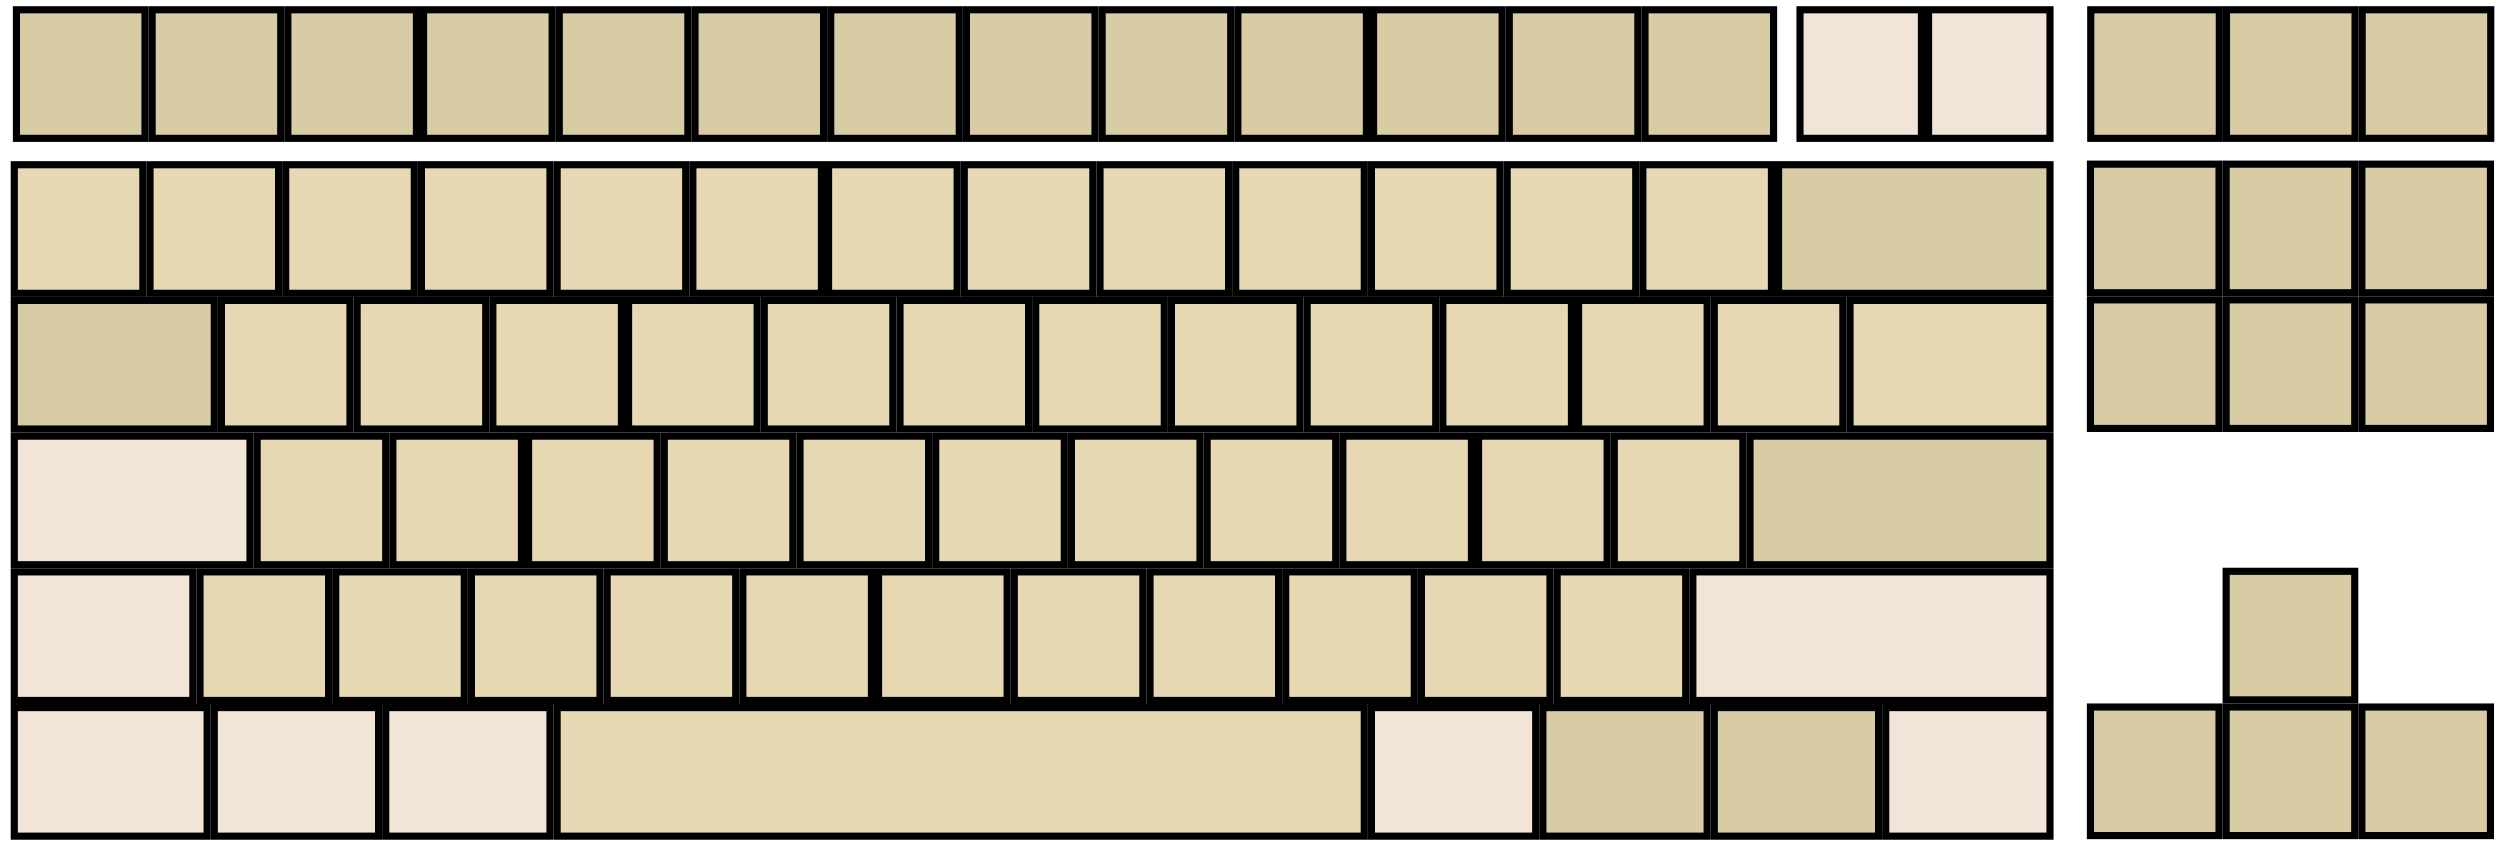
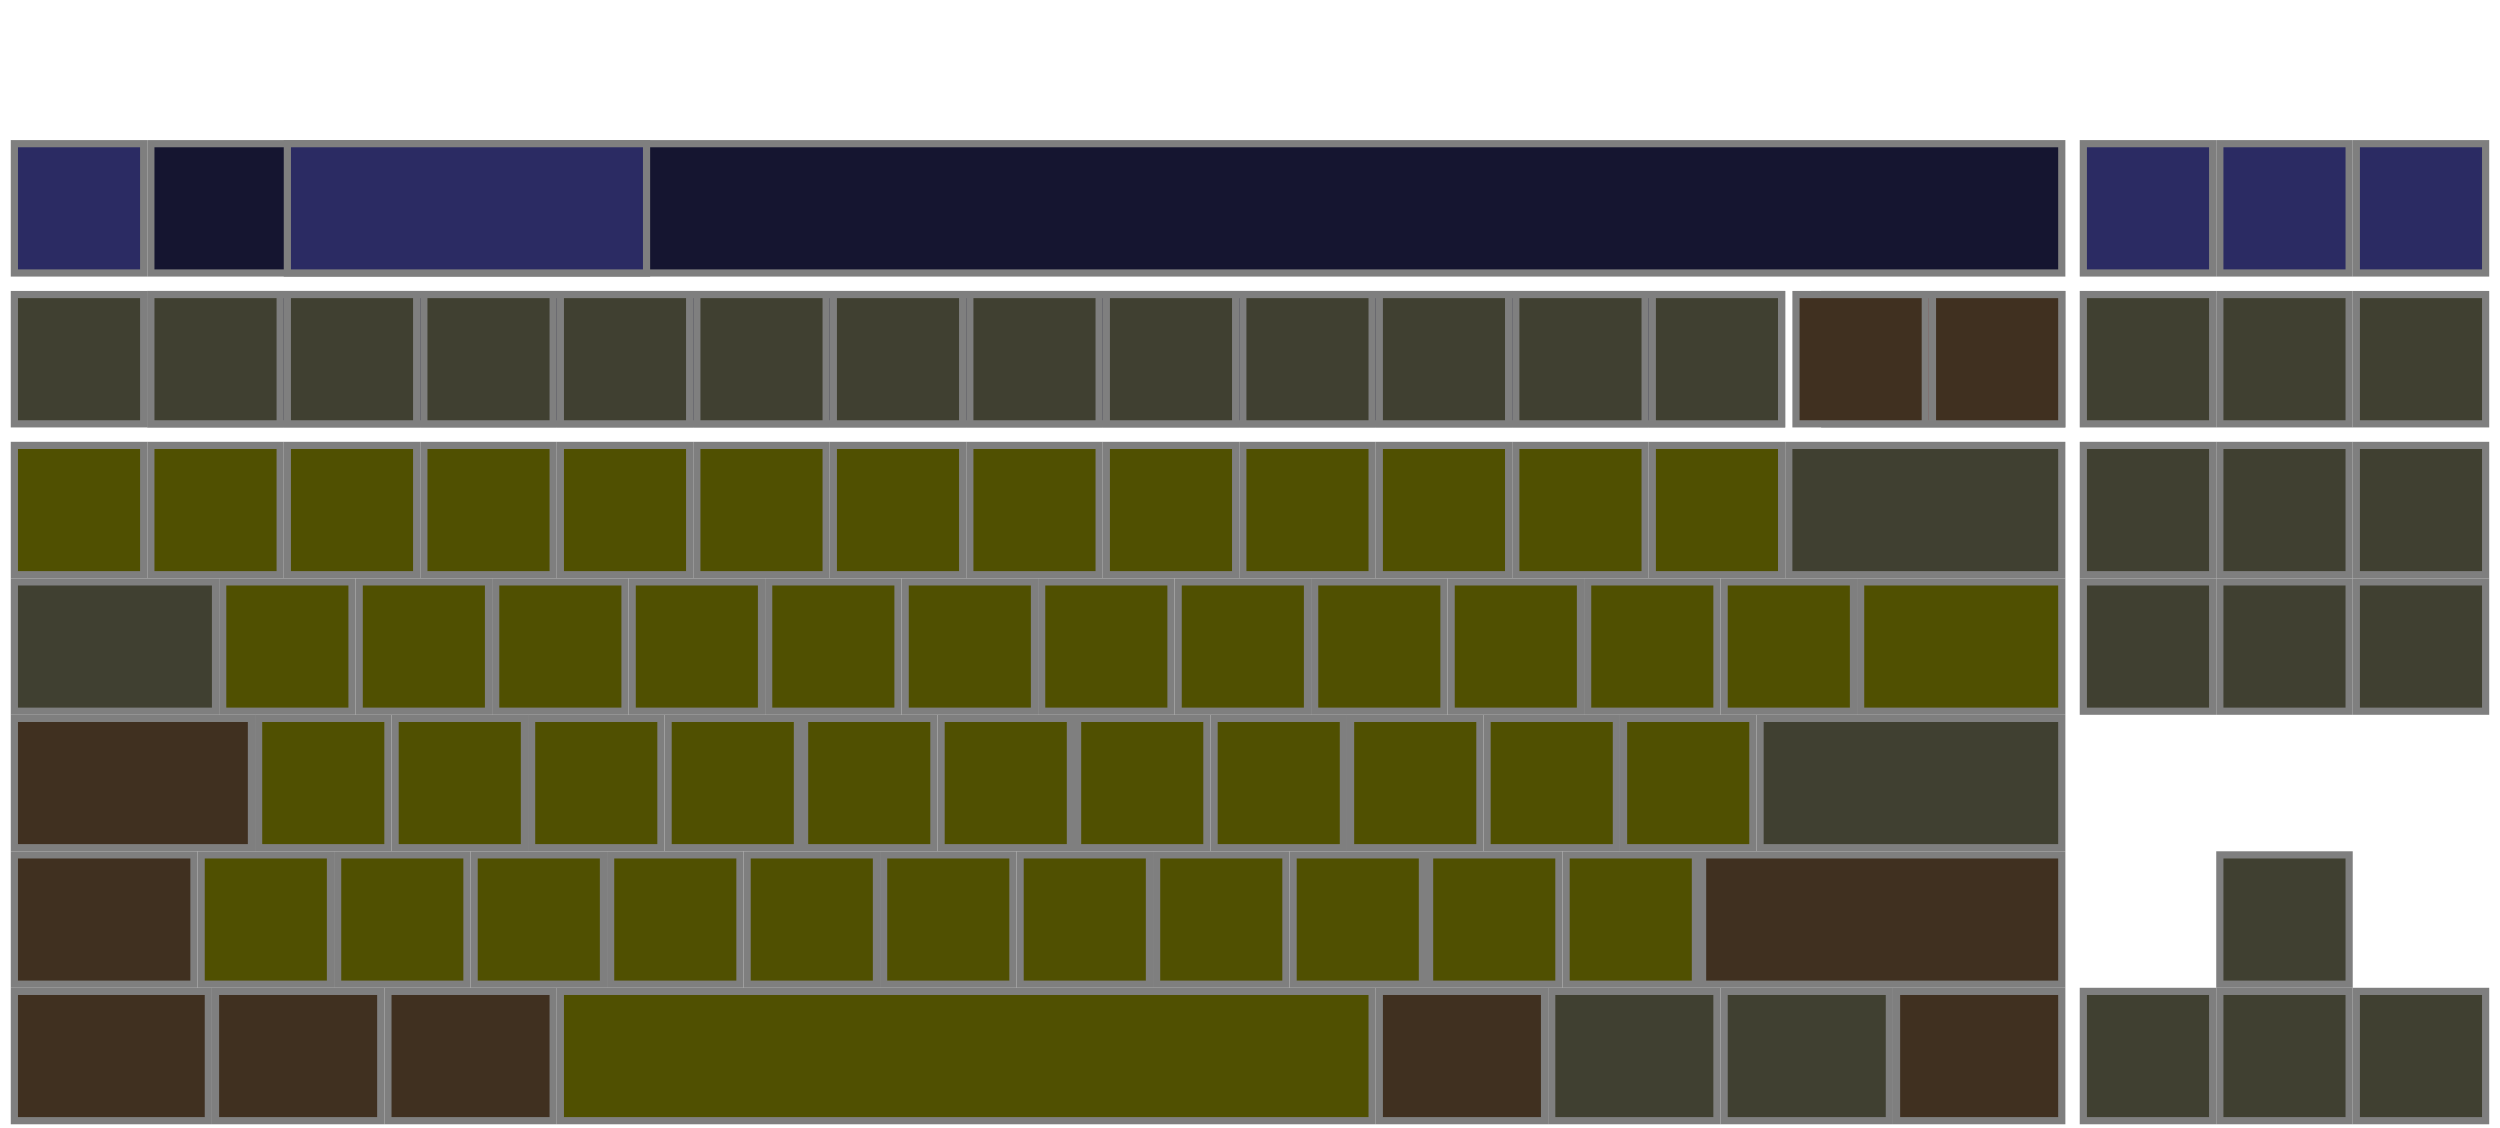
- <svg xmlns="http://www.w3.org/2000/svg" height="118.0" width="350.0" version="1.0" id="full-alpha">
-   <rect style="fill:#f2e5d8;stroke:#000000" height="18" width="23" y="99.063" x="192" id="RALT" />
-   <rect style="fill:#e5d8b2;stroke:#000000" height="18" width="18" y="80.063" x="47" id="AB01" />
-   <rect style="fill:#e5d8b2;stroke:#000000" height="18" width="18" y="23.063" x="40" id="AE02" />
-   <rect style="fill:#e5d8b2;stroke:#000000" height="18" width="18" y="23.063" x="59" id="AE03" />
-   <rect style="fill:#e5d8b2;stroke:#000000" height="18" width="18" y="42.063" x="183" id="AD09" />
-   <rect style="fill:#e5d8b2;stroke:#000000" height="18" width="18" y="23.063" x="21" id="AE01" />
-   <rect style="fill:#e5d8b2;stroke:#000000" height="18" width="18" y="23.063" x="116" id="AE06" />
-   <rect style="fill:#e5d8b2;stroke:#000000" height="18" width="18" y="23.063" x="135" id="AE07" />
-   <rect style="fill:#e5d8b2;stroke:#000000" height="18" width="18" y="23.063" x="78" id="AE04" />
-   <rect style="fill:#e5d8b2;stroke:#000000" height="18" width="18" y="23.063" x="97" id="AE05" />
-   <rect style="fill:#e5d8b2;stroke:#000000" height="18" width="18" y="42.063" x="69" id="AD03" />
-   <rect style="fill:#e5d8b2;stroke:#000000" height="18" width="18" y="42.063" x="50" id="AD02" />
-   <rect style="fill:#e5d8b2;stroke:#000000" height="18" width="18" y="42.063" x="31" id="AD01" />
-   <rect style="fill:#e5d8b2;stroke:#000000" height="18" width="18" y="23.063" x="173" id="AE09" />
-   <rect style="fill:#e5d8b2;stroke:#000000" height="18" width="18" y="42.063" x="145" id="AD07" />
-   <rect style="fill:#e5d8b2;stroke:#000000" height="18" width="18" y="42.063" x="126" id="AD06" />
-   <rect style="fill:#e5d8b2;stroke:#000000" height="18" width="18" y="42.063" x="107" id="AD05" />
-   <rect style="fill:#e5d8b2;stroke:#000000" height="18" width="18" y="42.063" x="88" id="AD04" />
-   <rect style="fill:#e5d8b2;stroke:#000000" height="18" width="18" y="80.063" x="218" id="AB10" />
-   <rect style="fill:#e5d8b2;stroke:#000000" height="18" width="18" y="61.063" x="226" id="AC11" />
-   <rect style="fill:#e5d8b2;stroke:#000000" height="18" width="18" y="61.063" x="207" id="AC10" />
-   <rect style="fill:#f2e5d8;stroke:#000000" height="18" width="23" y="99.063" x="264" id="RCTL" />
-   <rect style="fill:#f2e5d8;stroke:#000000" height="18" width="27" y="99.063" x="2" id="LCTL" />
-   <rect style="fill:#d8cca5;stroke:#000000" height="18" width="28" y="42.063" x="2" id="TAB" />
-   <rect style="fill:#f2e5d8;stroke:#000000" height="18" width="23" y="99.063" x="54" id="LALT" />
-   <rect style="fill:#e5d8b2;stroke:#000000" height="18" width="18" y="23.063" x="2" id="TLDE" />
-   <rect style="fill:#e5d8b2;stroke:#000000" height="18" width="18" y="80.063" x="28" id="LSGT" />
-   <rect style="fill:#f2e5d8;stroke:#000000" height="18" width="25" y="80.063" x="2" id="LFSH" />
-   <rect style="fill:#d8cca5;stroke:#000000" height="18" width="38" y="23.063" x="249" id="BKSP" />
-   <rect style="fill:#f2e5d8;stroke:#000000" height="18" width="33" y="61.063" x="2" id="CAPS" />
-   <rect style="fill:#e5d8b2;stroke:#000000" height="18" width="28" y="42.063" x="259" id="BKSL" />
-   <rect style="fill:#d8cca5;stroke:#000000" height="18" width="42" y="61.063" x="245" id="RTRN" />
-   <rect style="fill:#d8cca5;stroke:#000000" height="18" width="23" y="99.063" x="240" id="MENU" />
-   <rect style="fill:#e5d8b2;stroke:#000000" height="18" width="18" y="42.063" x="202" id="AD10" />
-   <rect style="fill:#e5d8b2;stroke:#000000" height="18" width="18" y="42.063" x="221" id="AD11" />
-   <rect style="fill:#e5d8b2;stroke:#000000" height="18" width="18" y="42.063" x="240" id="AD12" />
-   <rect style="fill:#e5d8b2;stroke:#000000" height="18" width="18" y="80.063" x="180" id="AB08" />
-   <rect style="fill:#e5d8b2;stroke:#000000" height="18" width="18" y="23.063" x="211" id="AE11" />
-   <rect style="fill:#e5d8b2;stroke:#000000" height="18" width="18" y="23.063" x="192" id="AE10" />
-   <rect style="fill:#e5d8b2;stroke:#000000" height="18" width="18" y="23.063" x="230" id="AE12" />
-   <rect style="fill:#e5d8b2;stroke:#000000" height="18" width="18" y="61.063" x="93" id="AC04" />
-   <rect style="fill:#e5d8b2;stroke:#000000" height="18" width="18" y="61.063" x="112" id="AC05" />
-   <rect style="fill:#e5d8b2;stroke:#000000" height="18" width="18" y="61.063" x="131" id="AC06" />
-   <rect style="fill:#e5d8b2;stroke:#000000" height="18" width="18" y="61.063" x="150" id="AC07" />
-   <rect style="fill:#e5d8b2;stroke:#000000" height="18" width="18" y="80.063" x="199" id="AB09" />
-   <rect style="fill:#e5d8b2;stroke:#000000" height="18" width="18" y="61.063" x="36" id="AC01" />
-   <rect style="fill:#e5d8b2;stroke:#000000" height="18" width="18" y="61.063" x="55" id="AC02" />
-   <rect style="fill:#e5d8b2;stroke:#000000" height="18" width="18" y="61.063" x="74" id="AC03" />
-   <rect style="fill:#e5d8b2;stroke:#000000" height="18" width="18" y="80.063" x="123" id="AB05" />
-   <rect style="fill:#e5d8b2;stroke:#000000" height="18" width="18" y="80.063" x="104" id="AB04" />
-   <rect style="fill:#e5d8b2;stroke:#000000" height="18" width="18" y="23.063" x="154" id="AE08" />
-   <rect style="fill:#e5d8b2;stroke:#000000" height="18" width="18" y="80.063" x="142" id="AB06" />
-   <rect style="fill:#e5d8b2;stroke:#000000" height="18" width="18" y="61.063" x="169" id="AC08" />
-   <rect style="fill:#e5d8b2;stroke:#000000" height="18" width="18" y="61.063" x="188" id="AC09" />
-   <rect style="fill:#e5d8b2;stroke:#000000" height="18" width="18" y="80.063" x="85" id="AB03" />
-   <rect style="fill:#e5d8b2;stroke:#000000" height="18" width="18" y="80.063" x="66" id="AB02" />
-   <rect style="fill:#e5d8b2;stroke:#000000" height="18" width="18" y="42.063" x="164" id="AD08" />
-   <rect style="fill:#d8cca5;stroke:#000000" height="18" width="23" y="99.063" x="216" id="RWIN" />
-   <rect style="fill:#e5d8b2;stroke:#000000" height="18" width="113" y="99.063" x="78" id="SPCE" />
-   <rect style="fill:#f2e5d8;stroke:#000000" height="18" width="50" y="80.063" x="237" id="RTSH" />
-   <rect style="fill:#f2e5d8;stroke:#000000" height="18" width="23" y="99.063" x="30" id="LWIN" />
-   <rect style="fill:#e5d8b2;stroke:#000000" height="18" width="18" y="80.063" x="161" id="AB07" />
-   <rect style="fill:#d8cca5;stroke:#000000" height="18" width="18" y="98.982" x="311.662" id="DOWN" />
-   <rect style="fill:#d8cca5;stroke:#000000" height="18" width="18" y="22.982" x="330.662" id="PGUP" />
-   <rect style="fill:#d8cca5;stroke:#000000" height="18" width="18" y="22.982" x="311.662" id="HOME" />
-   <rect style="fill:#d8cca5;stroke:#000000" height="18" width="18" y="98.982" x="292.662" id="LEFT" />
-   <rect style="fill:#d8cca5;stroke:#000000" height="18" width="18" y="98.982" x="330.662" id="RGHT" />
-   <rect style="fill:#d8cca5;stroke:#000000" height="18" width="18" y="41.982" x="292.662" id="DELE" />
-   <rect style="fill:#d8cca5;stroke:#000000" height="18" width="18" y="41.982" x="311.662" id="END" />
-   <rect style="fill:#d8cca5;stroke:#000000" height="18" width="18" y="41.982" x="330.662" id="PGDN" />
-   <rect style="fill:#d8cca5;stroke:#000000" height="18" width="18" y="79.982" x="311.662" id="UP" />
-   <rect style="fill:#d8cca5;stroke:#000000" height="18" width="18" y="22.982" x="292.662" id="INS" />
-   <rect style="fill:#d8cca5;stroke:#000000" height="18" width="18" y="1.368" x="192.3" id="F10" />
-   <rect style="fill:#d8cca5;stroke:#000000" height="18" width="18" y="1.368" x="59.3" id="F3" />
-   <rect style="fill:#d8cca5;stroke:#000000" height="18" width="18" y="1.368" x="40.3" id="F2" />
-   <rect style="fill:#d8cca5;stroke:#000000" height="18" width="18" y="1.368" x="2.3" id="ESC" />
-   <rect style="fill:#d8cca5;stroke:#000000" height="18" width="18" y="1.368" x="230.3" id="F12" />
-   <rect style="fill:#d8cca5;stroke:#000000" height="18" width="18" y="1.368" x="211.3" id="F11" />
-   <rect style="fill:#d8cca5;stroke:#000000" height="18" width="18" y="1.368" x="173.3" id="F9" />
-   <rect style="fill:#d8cca5;stroke:#000000" height="18" width="18" y="1.368" x="116.3" id="F6" />
-   <rect style="fill:#d8cca5;stroke:#000000" height="18" width="18" y="1.368" x="135.3" id="F7" />
-   <rect style="fill:#d8cca5;stroke:#000000" height="18" width="18" y="1.368" x="21.3" id="F1" />
-   <rect style="fill:#d8cca5;stroke:#000000" height="18" width="18" y="1.368" x="78.3" id="F4" />
-   <rect style="fill:#d8cca5;stroke:#000000" height="18" width="18" y="1.368" x="154.3" id="F8" />
-   <rect style="fill:#d8cca5;stroke:#000000" height="18" width="18" y="1.368" x="97.3" id="F5" />
-   <rect style="fill:#d8cca5;stroke:#000000" height="18" width="18" y="1.366" x="330.706" id="Pause" />
-   <rect style="fill:#d8cca5;stroke:#000000" height="18" width="18" y="1.368" x="292.706" id="Prnt" />
-   <rect style="fill:#d8cca5;stroke:#000000" height="18" width="18" y="1.366" x="311.706" id="Scroll" />
-   <rect style="fill:#f2e5d8;stroke:#000000" height="18" width="17" y="1.368" x="252" id="middleClick" />
-   <rect style="fill:#f2e5d8;stroke:#000000" height="18" width="17" y="1.368" x="270" id="secondaryClick" />
+ <svg xmlns="http://www.w3.org/2000/svg" height="157.0" width="348.0" version="1.0" id="full-alpha">
+   <rect style="fill:#151530;stroke:#7f7f7f;fill-opacity:1" id="inputline" width="227" height="18" x="21" y="41" />
+   <rect style="fill:#2b2b63;stroke:#7f7f7f" id="stealthmode" x="2" y="20" width="18" height="18" />
+   <rect style="fill:#151530;stroke:#7f7f7f;fill-opacity:1" id="wordlist" width="266" height="18" x="21" y="20" />
+   <rect style="fill:#2b2b63;stroke:#7f7f7f" id="word0" width="50" height="18" x="40" y="20" />
+   <rect style="fill:#2b2b63;stroke:#7f7f7f" id="learnmode" x="290" y="20" width="18" height="18" />
+   <rect style="fill:#2b2b63;stroke:#7f7f7f" id="punctuation" x="309" y="20" width="18" height="18" />
+   <rect style="fill:#2b2b63;stroke:#7f7f7f" id="dictionaries" x="328" y="20" width="18" height="18" />
+   <rect style="fill:#403020;stroke:#7f7f7f" height="18" width="23" y="138" x="192" id="RALT" />
+   <rect style="fill:#505001;stroke:#7f7f7f" height="18" width="18" y="119" x="47" id="AB01" />
+   <rect style="fill:#505001;stroke:#7f7f7f" height="18" width="18" y="62" x="40" id="AE02" />
+   <rect style="fill:#505001;stroke:#7f7f7f" height="18" width="18" y="62" x="59" id="AE03" />
+   <rect style="fill:#505001;stroke:#7f7f7f" height="18" width="18" y="81" x="183" id="AD09" />
+   <rect style="fill:#505001;stroke:#7f7f7f" height="18" width="18" y="62" x="21" id="AE01" />
+   <rect style="fill:#505001;stroke:#7f7f7f" height="18" width="18" y="62" x="116" id="AE06" />
+   <rect style="fill:#505001;stroke:#7f7f7f" height="18" width="18" y="62" x="135" id="AE07" />
+   <rect style="fill:#505001;stroke:#7f7f7f" height="18" width="18" y="62" x="78" id="AE04" />
+   <rect style="fill:#505001;stroke:#7f7f7f" height="18" width="18" y="62" x="97" id="AE05" />
+   <rect style="fill:#505001;stroke:#7f7f7f" height="18" width="18" y="81" x="69" id="AD03" />
+   <rect style="fill:#505001;stroke:#7f7f7f" height="18" width="18" y="81" x="50" id="AD02" />
+   <rect style="fill:#505001;stroke:#7f7f7f" height="18" width="18" y="81" x="31" id="AD01" />
+   <rect style="fill:#505001;stroke:#7f7f7f" height="18" width="18" y="62" x="173" id="AE09" />
+   <rect style="fill:#505001;stroke:#7f7f7f" height="18" width="18" y="81" x="145" id="AD07" />
+   <rect style="fill:#505001;stroke:#7f7f7f" height="18" width="18" y="81" x="126" id="AD06" />
+   <rect style="fill:#505001;stroke:#7f7f7f" height="18" width="18" y="81" x="107" id="AD05" />
+   <rect style="fill:#505001;stroke:#7f7f7f" height="18" width="18" y="81" x="88" id="AD04" />
+   <rect style="fill:#505001;stroke:#7f7f7f" height="18" width="18" y="119" x="218" id="AB10" />
+   <rect style="fill:#505001;stroke:#7f7f7f" height="18" width="18" y="100" x="226" id="AC11" />
+   <rect style="fill:#505001;stroke:#7f7f7f" height="18" width="18" y="100" x="207" id="AC10" />
+   <rect style="fill:#403020;stroke:#7f7f7f" height="18" width="23" y="138" x="264" id="RCTL" />
+   <rect style="fill:#403020;stroke:#7f7f7f" height="18" width="27" y="138" x="2" id="LCTL" />
+   <rect style="fill:#404031;stroke:#7f7f7f" height="18" width="28" y="81" x="2" id="TAB" />
+   <rect style="fill:#403020;stroke:#7f7f7f" height="18" width="23" y="138" x="54" id="LALT" />
+   <rect style="fill:#505001;stroke:#7f7f7f" height="18" width="18" y="62" x="2" id="TLDE" />
+   <rect style="fill:#505001;stroke:#7f7f7f" height="18" width="18" y="119" x="28" id="LSGT" />
+   <rect style="fill:#403020;stroke:#7f7f7f" height="18" width="25" y="119" x="2" id="LFSH" />
+   <rect style="fill:#404031;stroke:#7f7f7f" height="18" width="38" y="62" x="249" id="BKSP" />
+   <rect style="fill:#403020;stroke:#7f7f7f" height="18" width="33" y="100" x="2" id="CAPS" />
+   <rect style="fill:#505001;stroke:#7f7f7f" height="18" width="28" y="81" x="259" id="BKSL" />
+   <rect style="fill:#404031;stroke:#7f7f7f" height="18" width="42" y="100" x="245" id="RTRN" />
+   <rect style="fill:#404031;stroke:#7f7f7f" height="18" width="23" y="138" x="240" id="MENU" />
+   <rect style="fill:#505001;stroke:#7f7f7f" height="18" width="18" y="81" x="202" id="AD10" />
+   <rect style="fill:#505001;stroke:#7f7f7f" height="18" width="18" y="81" x="221" id="AD11" />
+   <rect style="fill:#505001;stroke:#7f7f7f" height="18" width="18" y="81" x="240" id="AD12" />
+   <rect style="fill:#505001;stroke:#7f7f7f" height="18" width="18" y="119" x="180" id="AB08" />
+   <rect style="fill:#505001;stroke:#7f7f7f" height="18" width="18" y="62" x="211" id="AE11" />
+   <rect style="fill:#505001;stroke:#7f7f7f" height="18" width="18" y="62" x="192" id="AE10" />
+   <rect style="fill:#505001;stroke:#7f7f7f" height="18" width="18" y="62" x="230" id="AE12" />
+   <rect style="fill:#505001;stroke:#7f7f7f" height="18" width="18" y="100" x="93" id="AC04" />
+   <rect style="fill:#505001;stroke:#7f7f7f" height="18" width="18" y="100" x="112" id="AC05" />
+   <rect style="fill:#505001;stroke:#7f7f7f" height="18" width="18" y="100" x="131" id="AC06" />
+   <rect style="fill:#505001;stroke:#7f7f7f" height="18" width="18" y="100" x="150" id="AC07" />
+   <rect style="fill:#505001;stroke:#7f7f7f" height="18" width="18" y="119" x="199" id="AB09" />
+   <rect style="fill:#505001;stroke:#7f7f7f" height="18" width="18" y="100" x="36" id="AC01" />
+   <rect style="fill:#505001;stroke:#7f7f7f" height="18" width="18" y="100" x="55" id="AC02" />
+   <rect style="fill:#505001;stroke:#7f7f7f" height="18" width="18" y="100" x="74" id="AC03" />
+   <rect style="fill:#505001;stroke:#7f7f7f" height="18" width="18" y="119" x="123" id="AB05" />
+   <rect style="fill:#505001;stroke:#7f7f7f" height="18" width="18" y="119" x="104" id="AB04" />
+   <rect style="fill:#505001;stroke:#7f7f7f" height="18" width="18" y="62" x="154" id="AE08" />
+   <rect style="fill:#505001;stroke:#7f7f7f" height="18" width="18" y="119" x="142" id="AB06" />
+   <rect style="fill:#505001;stroke:#7f7f7f" height="18" width="18" y="100" x="169" id="AC08" />
+   <rect style="fill:#505001;stroke:#7f7f7f" height="18" width="18" y="100" x="188" id="AC09" />
+   <rect style="fill:#505001;stroke:#7f7f7f" height="18" width="18" y="119" x="85" id="AB03" />
+   <rect style="fill:#505001;stroke:#7f7f7f" height="18" width="18" y="119" x="66" id="AB02" />
+   <rect style="fill:#505001;stroke:#7f7f7f" height="18" width="18" y="81" x="164" id="AD08" />
+   <rect style="fill:#404031;stroke:#7f7f7f" height="18" width="23" y="138" x="216" id="RWIN" />
+   <rect style="fill:#505001;stroke:#7f7f7f" height="18" width="113" y="138" x="78" id="SPCE" />
+   <rect style="fill:#403020;stroke:#7f7f7f" height="18" width="50" y="119" x="237" id="RTSH" />
+   <rect style="fill:#403020;stroke:#7f7f7f" height="18" width="23" y="138" x="30" id="LWIN" />
+   <rect style="fill:#505001;stroke:#7f7f7f" height="18" width="18" y="119" x="161" id="AB07" />
+   <rect style="fill:#404031;stroke:#7f7f7f" height="18" width="18" y="62" x="290" id="INS" />
+   <rect style="fill:#404031;stroke:#7f7f7f" height="18" width="18" y="62" x="309" id="HOME" />
+   <rect style="fill:#404031;stroke:#7f7f7f" height="18" width="18" y="81" x="290" id="DELE" />
+   <rect style="fill:#404031;stroke:#7f7f7f" height="18" width="18" y="81" x="309" id="END" />
+   <rect style="fill:#404031;stroke:#7f7f7f" height="18" width="18" y="62" x="328" id="PGUP" />
+   <rect style="fill:#404031;stroke:#7f7f7f" height="18" width="18" y="81" x="328" id="PGDN" />
+   <rect style="fill:#404031;stroke:#7f7f7f" height="18" width="18" y="119" x="309" id="UP" />
+   <rect style="fill:#404031;stroke:#7f7f7f" height="18" width="18" y="138" x="309" id="DOWN" />
+   <rect style="fill:#404031;stroke:#7f7f7f" height="18" width="18" y="138" x="290" id="LEFT" />
+   <rect style="fill:#404031;stroke:#7f7f7f" height="18" width="18" y="138" x="328" id="RGHT" />
+   <rect style="fill:#404031;stroke:#7f7f7f" height="18" width="18" y="41" x="192" id="F10" />
+   <rect style="fill:#404031;stroke:#7f7f7f" height="18" width="18" y="41" x="59" id="F3" />
+   <rect style="fill:#404031;stroke:#7f7f7f" height="18" width="18" y="41" x="40" id="F2" />
+   <rect style="fill:#404031;stroke:#7f7f7f" height="18" width="18" y="41" x="2" id="ESC" />
+   <rect style="fill:#404031;stroke:#7f7f7f" height="18" width="18" y="41" x="230" id="F12" />
+   <rect style="fill:#404031;stroke:#7f7f7f" height="18" width="18" y="41" x="211" id="F11" />
+   <rect style="fill:#404031;stroke:#7f7f7f" height="18" width="18" y="41" x="173" id="F9" />
+   <rect style="fill:#404031;stroke:#7f7f7f" height="18" width="18" y="41" x="116" id="F6" />
+   <rect style="fill:#404031;stroke:#7f7f7f" height="18" width="18" y="41" x="135" id="F7" />
+   <rect style="fill:#404031;stroke:#7f7f7f" height="18" width="18" y="41" x="21" id="F1" />
+   <rect style="fill:#404031;stroke:#7f7f7f" height="18" width="18" y="41" x="78" id="F4" />
+   <rect style="fill:#404031;stroke:#7f7f7f" height="18" width="18" y="41" x="154" id="F8" />
+   <rect style="fill:#404031;stroke:#7f7f7f" height="18" width="18" y="41" x="97" id="F5" />
+   <rect style="fill:#404031;stroke:#7f7f7f" height="18" width="18" y="41" x="290" id="Prnt" />
+   <rect style="fill:#404031;stroke:#7f7f7f" height="18" width="18" y="41" x="309" id="Scroll" />
+   <rect style="fill:#404031;stroke:#7f7f7f" height="18" width="18" y="41" x="328" id="Pause" />
+   <rect style="fill:#7f0000;stroke:#7f7f7f" height="18" width="33" y="41" x="254" id="settings" />
+   <rect style="fill:#403020;stroke:#7f7f7f" height="18" width="18" y="41" x="250" id="middleclick" />
+   <rect style="fill:#403020;stroke:#7f7f7f" height="18" width="18" y="41" x="269" id="secondaryclick" />
</svg>
